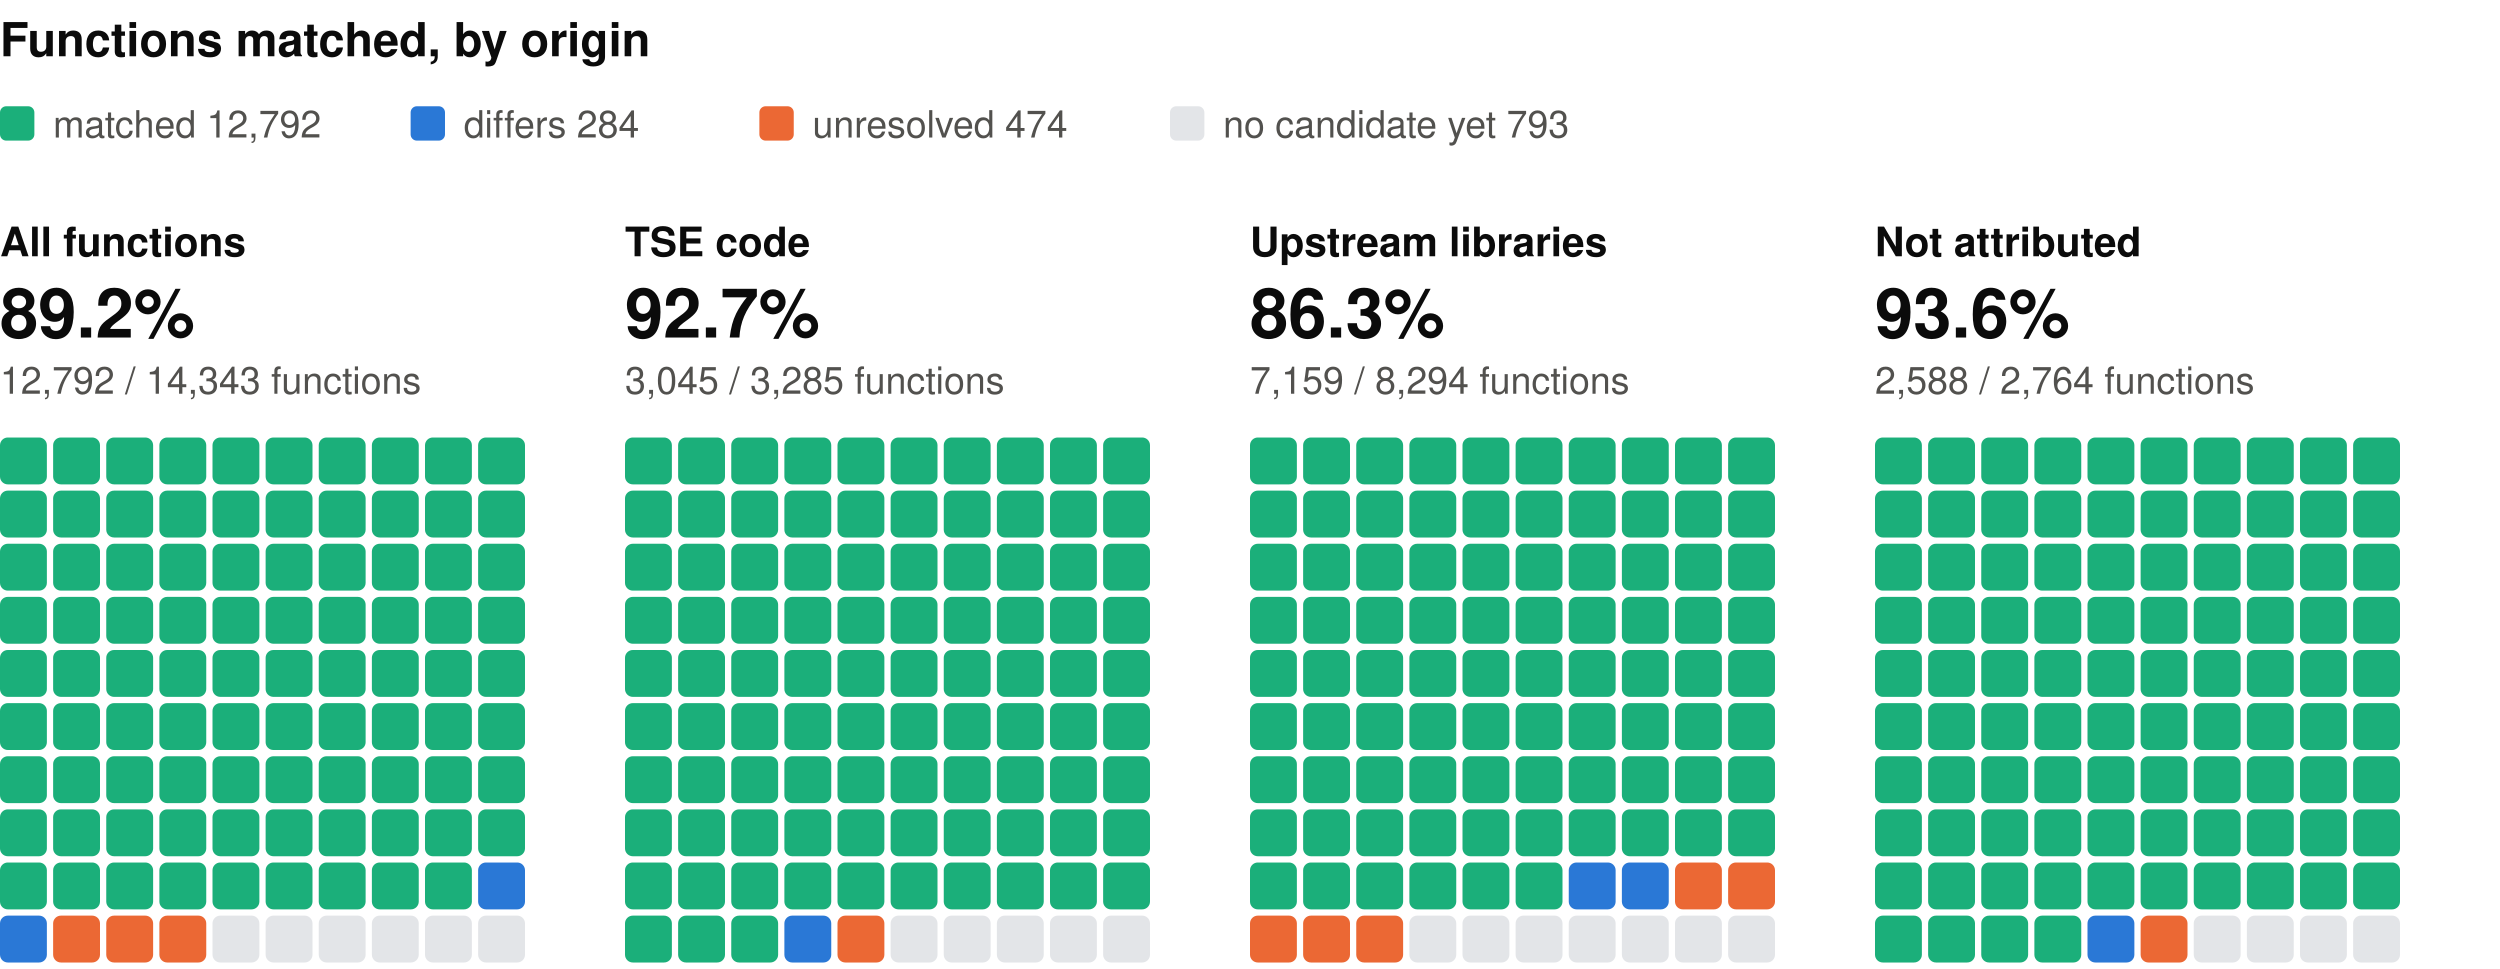
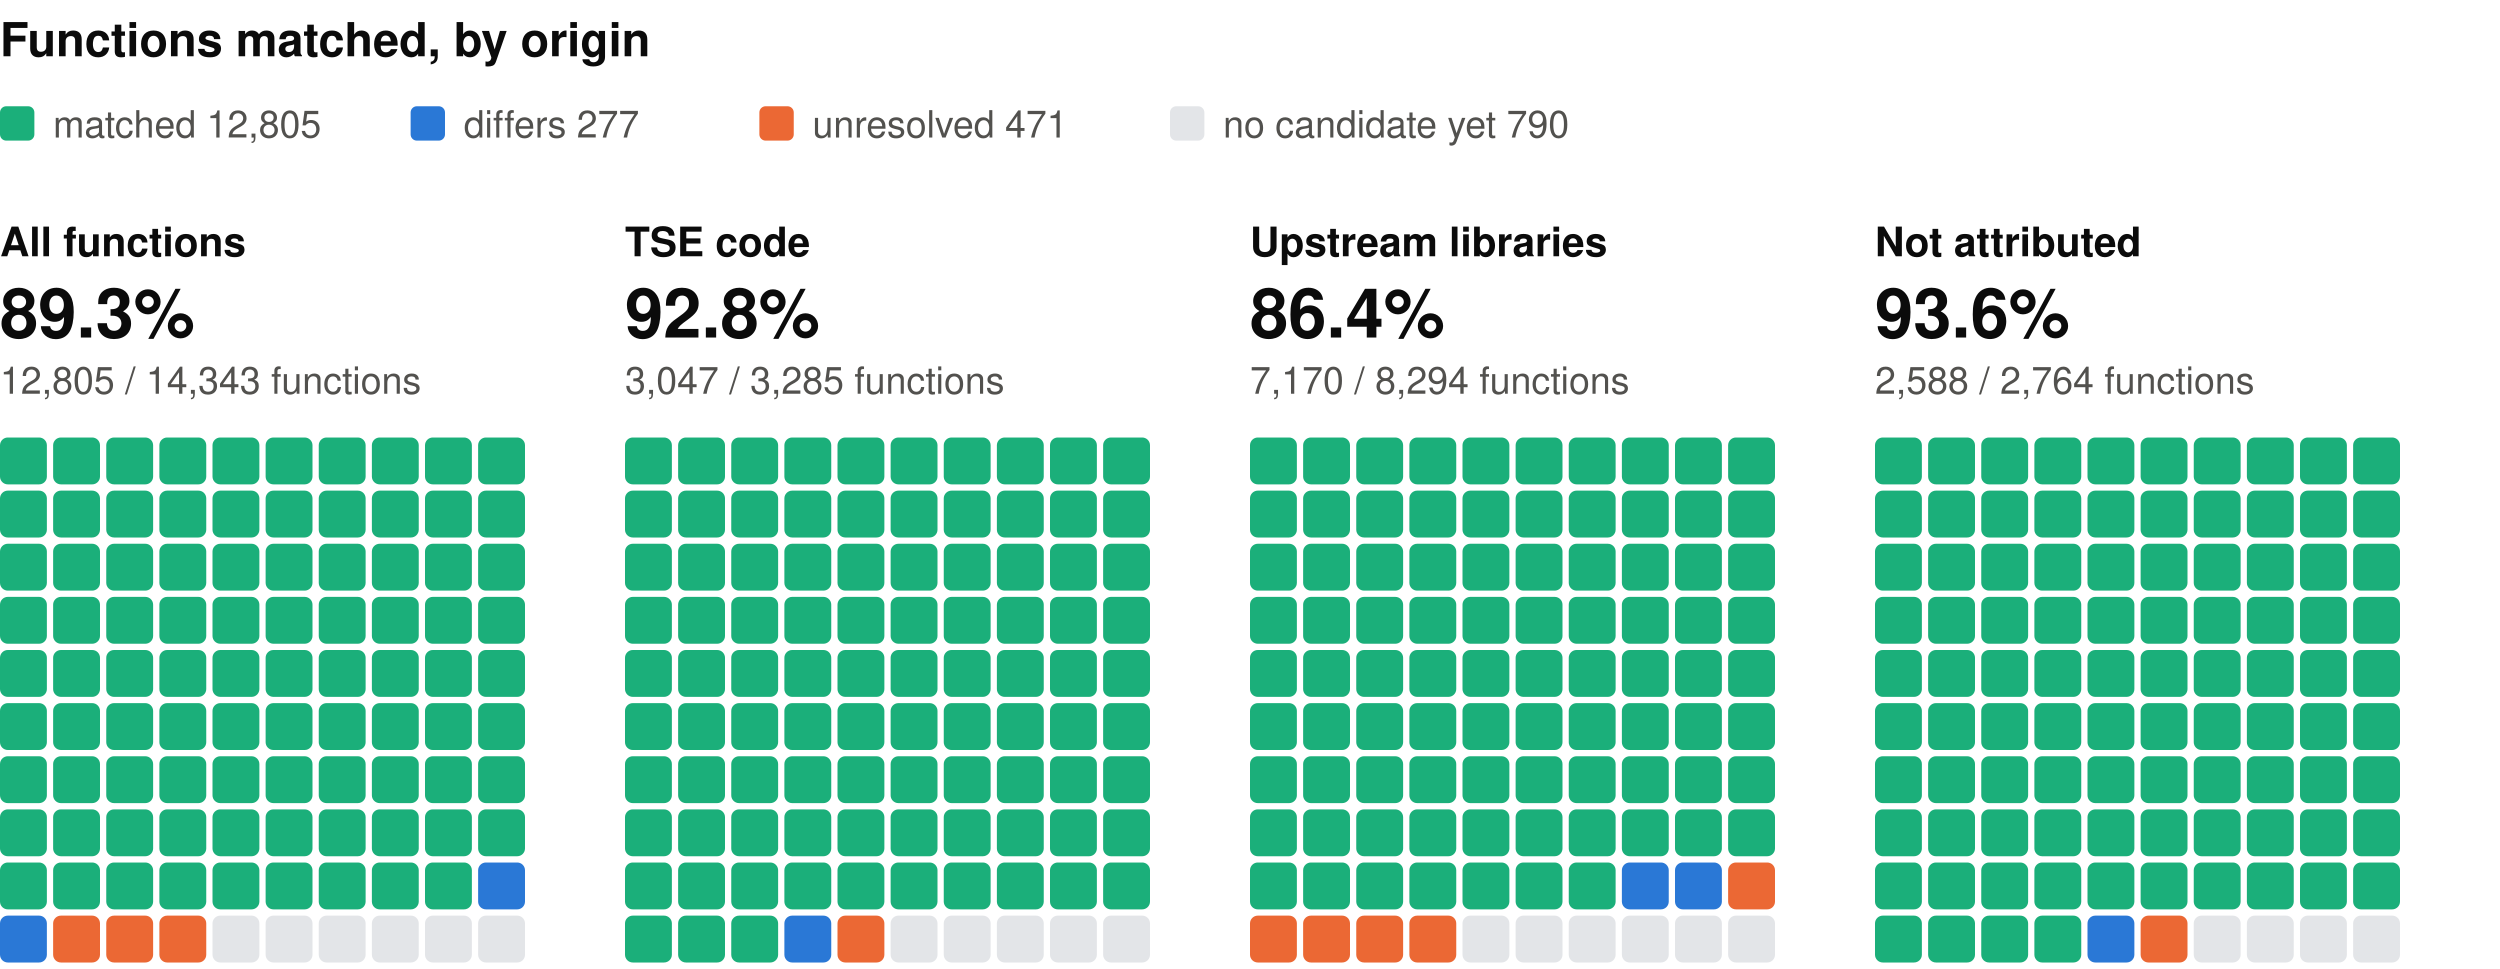
<svg xmlns="http://www.w3.org/2000/svg" width="800" height="310" viewBox="0 0 800 310" role="img" aria-label="Functions matched, by origin: one square per percent, coloured by verdict" font-family="system-ui, -apple-system, 'Segoe UI', Helvetica, Arial, sans-serif">
  <text x="0" y="18" font-size="15" fill="#0b0b0b" font-weight="600">Functions matched, by origin</text>
  <rect x="0" y="34" width="11" height="11" rx="2" fill="#1baf7a" />
-   <text x="17" y="44" font-size="12" fill="#52514e">matched 12,792</text>
+   <text x="17" y="44" font-size="12" fill="#52514e">matched 12,805</text>
  <rect x="131.4" y="34" width="11" height="11" rx="2" fill="#2a78d6" />
-   <text x="148.4" y="44" font-size="12" fill="#52514e">differs 284</text>
+   <text x="148.4" y="44" font-size="12" fill="#52514e">differs 277</text>
  <rect x="243" y="34" width="11" height="11" rx="2" fill="#eb6834" />
-   <text x="260" y="44" font-size="12" fill="#52514e">unresolved 474</text>
+   <text x="260" y="44" font-size="12" fill="#52514e">unresolved 471</text>
  <rect x="374.4" y="34" width="11" height="11" rx="2" fill="#e3e5e8" />
-   <text x="391.4" y="44" font-size="12" fill="#52514e">no candidate yet 793</text>
+   <text x="391.4" y="44" font-size="12" fill="#52514e">no candidate yet 790</text>
  <text x="0" y="82" font-size="13" fill="#0b0b0b" font-weight="600">All functions</text>
-   <text x="0" y="108" font-size="22" fill="#0b0b0b" font-weight="600">89.2%</text>
-   <text x="0" y="126" font-size="12" fill="#52514e">12,792 / 14,343 functions</text>
+   <text x="0" y="108" font-size="22" fill="#0b0b0b" font-weight="600">89.3%</text>
+   <text x="0" y="126" font-size="12" fill="#52514e">12,805 / 14,343 functions</text>
  <rect x="0" y="140" width="15" height="15" rx="2.5" fill="#1baf7a" />
  <rect x="17" y="140" width="15" height="15" rx="2.5" fill="#1baf7a" />
  <rect x="34" y="140" width="15" height="15" rx="2.5" fill="#1baf7a" />
  <rect x="51" y="140" width="15" height="15" rx="2.5" fill="#1baf7a" />
  <rect x="68" y="140" width="15" height="15" rx="2.5" fill="#1baf7a" />
  <rect x="85" y="140" width="15" height="15" rx="2.5" fill="#1baf7a" />
  <rect x="102" y="140" width="15" height="15" rx="2.5" fill="#1baf7a" />
  <rect x="119" y="140" width="15" height="15" rx="2.5" fill="#1baf7a" />
  <rect x="136" y="140" width="15" height="15" rx="2.5" fill="#1baf7a" />
  <rect x="153" y="140" width="15" height="15" rx="2.5" fill="#1baf7a" />
  <rect x="0" y="157" width="15" height="15" rx="2.5" fill="#1baf7a" />
  <rect x="17" y="157" width="15" height="15" rx="2.5" fill="#1baf7a" />
  <rect x="34" y="157" width="15" height="15" rx="2.5" fill="#1baf7a" />
  <rect x="51" y="157" width="15" height="15" rx="2.5" fill="#1baf7a" />
  <rect x="68" y="157" width="15" height="15" rx="2.5" fill="#1baf7a" />
  <rect x="85" y="157" width="15" height="15" rx="2.5" fill="#1baf7a" />
  <rect x="102" y="157" width="15" height="15" rx="2.5" fill="#1baf7a" />
  <rect x="119" y="157" width="15" height="15" rx="2.5" fill="#1baf7a" />
  <rect x="136" y="157" width="15" height="15" rx="2.5" fill="#1baf7a" />
  <rect x="153" y="157" width="15" height="15" rx="2.5" fill="#1baf7a" />
  <rect x="0" y="174" width="15" height="15" rx="2.5" fill="#1baf7a" />
  <rect x="17" y="174" width="15" height="15" rx="2.5" fill="#1baf7a" />
  <rect x="34" y="174" width="15" height="15" rx="2.5" fill="#1baf7a" />
  <rect x="51" y="174" width="15" height="15" rx="2.5" fill="#1baf7a" />
  <rect x="68" y="174" width="15" height="15" rx="2.5" fill="#1baf7a" />
  <rect x="85" y="174" width="15" height="15" rx="2.5" fill="#1baf7a" />
  <rect x="102" y="174" width="15" height="15" rx="2.5" fill="#1baf7a" />
  <rect x="119" y="174" width="15" height="15" rx="2.5" fill="#1baf7a" />
  <rect x="136" y="174" width="15" height="15" rx="2.5" fill="#1baf7a" />
  <rect x="153" y="174" width="15" height="15" rx="2.5" fill="#1baf7a" />
  <rect x="0" y="191" width="15" height="15" rx="2.5" fill="#1baf7a" />
  <rect x="17" y="191" width="15" height="15" rx="2.5" fill="#1baf7a" />
  <rect x="34" y="191" width="15" height="15" rx="2.5" fill="#1baf7a" />
  <rect x="51" y="191" width="15" height="15" rx="2.5" fill="#1baf7a" />
  <rect x="68" y="191" width="15" height="15" rx="2.5" fill="#1baf7a" />
  <rect x="85" y="191" width="15" height="15" rx="2.5" fill="#1baf7a" />
  <rect x="102" y="191" width="15" height="15" rx="2.5" fill="#1baf7a" />
  <rect x="119" y="191" width="15" height="15" rx="2.5" fill="#1baf7a" />
  <rect x="136" y="191" width="15" height="15" rx="2.5" fill="#1baf7a" />
  <rect x="153" y="191" width="15" height="15" rx="2.5" fill="#1baf7a" />
  <rect x="0" y="208" width="15" height="15" rx="2.5" fill="#1baf7a" />
  <rect x="17" y="208" width="15" height="15" rx="2.5" fill="#1baf7a" />
  <rect x="34" y="208" width="15" height="15" rx="2.5" fill="#1baf7a" />
  <rect x="51" y="208" width="15" height="15" rx="2.5" fill="#1baf7a" />
  <rect x="68" y="208" width="15" height="15" rx="2.5" fill="#1baf7a" />
  <rect x="85" y="208" width="15" height="15" rx="2.5" fill="#1baf7a" />
  <rect x="102" y="208" width="15" height="15" rx="2.5" fill="#1baf7a" />
  <rect x="119" y="208" width="15" height="15" rx="2.5" fill="#1baf7a" />
  <rect x="136" y="208" width="15" height="15" rx="2.5" fill="#1baf7a" />
  <rect x="153" y="208" width="15" height="15" rx="2.5" fill="#1baf7a" />
  <rect x="0" y="225" width="15" height="15" rx="2.5" fill="#1baf7a" />
  <rect x="17" y="225" width="15" height="15" rx="2.5" fill="#1baf7a" />
  <rect x="34" y="225" width="15" height="15" rx="2.5" fill="#1baf7a" />
  <rect x="51" y="225" width="15" height="15" rx="2.5" fill="#1baf7a" />
  <rect x="68" y="225" width="15" height="15" rx="2.5" fill="#1baf7a" />
  <rect x="85" y="225" width="15" height="15" rx="2.5" fill="#1baf7a" />
  <rect x="102" y="225" width="15" height="15" rx="2.5" fill="#1baf7a" />
  <rect x="119" y="225" width="15" height="15" rx="2.5" fill="#1baf7a" />
  <rect x="136" y="225" width="15" height="15" rx="2.5" fill="#1baf7a" />
  <rect x="153" y="225" width="15" height="15" rx="2.5" fill="#1baf7a" />
  <rect x="0" y="242" width="15" height="15" rx="2.5" fill="#1baf7a" />
  <rect x="17" y="242" width="15" height="15" rx="2.5" fill="#1baf7a" />
  <rect x="34" y="242" width="15" height="15" rx="2.5" fill="#1baf7a" />
  <rect x="51" y="242" width="15" height="15" rx="2.5" fill="#1baf7a" />
  <rect x="68" y="242" width="15" height="15" rx="2.5" fill="#1baf7a" />
  <rect x="85" y="242" width="15" height="15" rx="2.5" fill="#1baf7a" />
  <rect x="102" y="242" width="15" height="15" rx="2.5" fill="#1baf7a" />
  <rect x="119" y="242" width="15" height="15" rx="2.5" fill="#1baf7a" />
  <rect x="136" y="242" width="15" height="15" rx="2.5" fill="#1baf7a" />
  <rect x="153" y="242" width="15" height="15" rx="2.5" fill="#1baf7a" />
  <rect x="0" y="259" width="15" height="15" rx="2.5" fill="#1baf7a" />
  <rect x="17" y="259" width="15" height="15" rx="2.5" fill="#1baf7a" />
  <rect x="34" y="259" width="15" height="15" rx="2.5" fill="#1baf7a" />
  <rect x="51" y="259" width="15" height="15" rx="2.5" fill="#1baf7a" />
  <rect x="68" y="259" width="15" height="15" rx="2.5" fill="#1baf7a" />
  <rect x="85" y="259" width="15" height="15" rx="2.5" fill="#1baf7a" />
  <rect x="102" y="259" width="15" height="15" rx="2.5" fill="#1baf7a" />
  <rect x="119" y="259" width="15" height="15" rx="2.5" fill="#1baf7a" />
  <rect x="136" y="259" width="15" height="15" rx="2.5" fill="#1baf7a" />
  <rect x="153" y="259" width="15" height="15" rx="2.5" fill="#1baf7a" />
  <rect x="0" y="276" width="15" height="15" rx="2.5" fill="#1baf7a" />
  <rect x="17" y="276" width="15" height="15" rx="2.5" fill="#1baf7a" />
  <rect x="34" y="276" width="15" height="15" rx="2.5" fill="#1baf7a" />
  <rect x="51" y="276" width="15" height="15" rx="2.5" fill="#1baf7a" />
  <rect x="68" y="276" width="15" height="15" rx="2.5" fill="#1baf7a" />
  <rect x="85" y="276" width="15" height="15" rx="2.5" fill="#1baf7a" />
  <rect x="102" y="276" width="15" height="15" rx="2.5" fill="#1baf7a" />
  <rect x="119" y="276" width="15" height="15" rx="2.5" fill="#1baf7a" />
  <rect x="136" y="276" width="15" height="15" rx="2.5" fill="#1baf7a" />
  <rect x="153" y="276" width="15" height="15" rx="2.5" fill="#2a78d6" />
  <rect x="0" y="293" width="15" height="15" rx="2.5" fill="#2a78d6" />
  <rect x="17" y="293" width="15" height="15" rx="2.5" fill="#eb6834" />
  <rect x="34" y="293" width="15" height="15" rx="2.5" fill="#eb6834" />
  <rect x="51" y="293" width="15" height="15" rx="2.5" fill="#eb6834" />
  <rect x="68" y="293" width="15" height="15" rx="2.5" fill="#e3e5e8" />
  <rect x="85" y="293" width="15" height="15" rx="2.5" fill="#e3e5e8" />
  <rect x="102" y="293" width="15" height="15" rx="2.5" fill="#e3e5e8" />
  <rect x="119" y="293" width="15" height="15" rx="2.5" fill="#e3e5e8" />
  <rect x="136" y="293" width="15" height="15" rx="2.5" fill="#e3e5e8" />
  <rect x="153" y="293" width="15" height="15" rx="2.5" fill="#e3e5e8" />
  <text x="200" y="82" font-size="13" fill="#0b0b0b" font-weight="600">TSE code</text>
-   <text x="200" y="108" font-size="22" fill="#0b0b0b" font-weight="600">92.7%</text>
-   <text x="200" y="126" font-size="12" fill="#52514e">3,045 / 3,285 functions</text>
+   <text x="200" y="108" font-size="22" fill="#0b0b0b" font-weight="600">92.8%</text>
+   <text x="200" y="126" font-size="12" fill="#52514e">3,047 / 3,285 functions</text>
  <rect x="200" y="140" width="15" height="15" rx="2.5" fill="#1baf7a" />
  <rect x="217" y="140" width="15" height="15" rx="2.5" fill="#1baf7a" />
  <rect x="234" y="140" width="15" height="15" rx="2.5" fill="#1baf7a" />
  <rect x="251" y="140" width="15" height="15" rx="2.5" fill="#1baf7a" />
  <rect x="268" y="140" width="15" height="15" rx="2.5" fill="#1baf7a" />
  <rect x="285" y="140" width="15" height="15" rx="2.5" fill="#1baf7a" />
  <rect x="302" y="140" width="15" height="15" rx="2.5" fill="#1baf7a" />
  <rect x="319" y="140" width="15" height="15" rx="2.5" fill="#1baf7a" />
  <rect x="336" y="140" width="15" height="15" rx="2.5" fill="#1baf7a" />
  <rect x="353" y="140" width="15" height="15" rx="2.5" fill="#1baf7a" />
  <rect x="200" y="157" width="15" height="15" rx="2.5" fill="#1baf7a" />
  <rect x="217" y="157" width="15" height="15" rx="2.5" fill="#1baf7a" />
  <rect x="234" y="157" width="15" height="15" rx="2.5" fill="#1baf7a" />
  <rect x="251" y="157" width="15" height="15" rx="2.5" fill="#1baf7a" />
  <rect x="268" y="157" width="15" height="15" rx="2.5" fill="#1baf7a" />
  <rect x="285" y="157" width="15" height="15" rx="2.5" fill="#1baf7a" />
  <rect x="302" y="157" width="15" height="15" rx="2.5" fill="#1baf7a" />
  <rect x="319" y="157" width="15" height="15" rx="2.5" fill="#1baf7a" />
  <rect x="336" y="157" width="15" height="15" rx="2.5" fill="#1baf7a" />
  <rect x="353" y="157" width="15" height="15" rx="2.5" fill="#1baf7a" />
  <rect x="200" y="174" width="15" height="15" rx="2.5" fill="#1baf7a" />
  <rect x="217" y="174" width="15" height="15" rx="2.5" fill="#1baf7a" />
  <rect x="234" y="174" width="15" height="15" rx="2.5" fill="#1baf7a" />
  <rect x="251" y="174" width="15" height="15" rx="2.5" fill="#1baf7a" />
  <rect x="268" y="174" width="15" height="15" rx="2.5" fill="#1baf7a" />
  <rect x="285" y="174" width="15" height="15" rx="2.5" fill="#1baf7a" />
  <rect x="302" y="174" width="15" height="15" rx="2.5" fill="#1baf7a" />
  <rect x="319" y="174" width="15" height="15" rx="2.5" fill="#1baf7a" />
  <rect x="336" y="174" width="15" height="15" rx="2.5" fill="#1baf7a" />
  <rect x="353" y="174" width="15" height="15" rx="2.5" fill="#1baf7a" />
  <rect x="200" y="191" width="15" height="15" rx="2.5" fill="#1baf7a" />
  <rect x="217" y="191" width="15" height="15" rx="2.5" fill="#1baf7a" />
  <rect x="234" y="191" width="15" height="15" rx="2.5" fill="#1baf7a" />
  <rect x="251" y="191" width="15" height="15" rx="2.5" fill="#1baf7a" />
  <rect x="268" y="191" width="15" height="15" rx="2.5" fill="#1baf7a" />
  <rect x="285" y="191" width="15" height="15" rx="2.5" fill="#1baf7a" />
  <rect x="302" y="191" width="15" height="15" rx="2.5" fill="#1baf7a" />
  <rect x="319" y="191" width="15" height="15" rx="2.5" fill="#1baf7a" />
  <rect x="336" y="191" width="15" height="15" rx="2.5" fill="#1baf7a" />
  <rect x="353" y="191" width="15" height="15" rx="2.5" fill="#1baf7a" />
  <rect x="200" y="208" width="15" height="15" rx="2.5" fill="#1baf7a" />
  <rect x="217" y="208" width="15" height="15" rx="2.5" fill="#1baf7a" />
  <rect x="234" y="208" width="15" height="15" rx="2.5" fill="#1baf7a" />
  <rect x="251" y="208" width="15" height="15" rx="2.5" fill="#1baf7a" />
  <rect x="268" y="208" width="15" height="15" rx="2.5" fill="#1baf7a" />
  <rect x="285" y="208" width="15" height="15" rx="2.5" fill="#1baf7a" />
  <rect x="302" y="208" width="15" height="15" rx="2.5" fill="#1baf7a" />
  <rect x="319" y="208" width="15" height="15" rx="2.5" fill="#1baf7a" />
  <rect x="336" y="208" width="15" height="15" rx="2.5" fill="#1baf7a" />
  <rect x="353" y="208" width="15" height="15" rx="2.5" fill="#1baf7a" />
  <rect x="200" y="225" width="15" height="15" rx="2.5" fill="#1baf7a" />
  <rect x="217" y="225" width="15" height="15" rx="2.5" fill="#1baf7a" />
  <rect x="234" y="225" width="15" height="15" rx="2.5" fill="#1baf7a" />
  <rect x="251" y="225" width="15" height="15" rx="2.5" fill="#1baf7a" />
  <rect x="268" y="225" width="15" height="15" rx="2.5" fill="#1baf7a" />
  <rect x="285" y="225" width="15" height="15" rx="2.5" fill="#1baf7a" />
  <rect x="302" y="225" width="15" height="15" rx="2.5" fill="#1baf7a" />
  <rect x="319" y="225" width="15" height="15" rx="2.5" fill="#1baf7a" />
  <rect x="336" y="225" width="15" height="15" rx="2.5" fill="#1baf7a" />
  <rect x="353" y="225" width="15" height="15" rx="2.5" fill="#1baf7a" />
  <rect x="200" y="242" width="15" height="15" rx="2.5" fill="#1baf7a" />
  <rect x="217" y="242" width="15" height="15" rx="2.5" fill="#1baf7a" />
  <rect x="234" y="242" width="15" height="15" rx="2.5" fill="#1baf7a" />
  <rect x="251" y="242" width="15" height="15" rx="2.5" fill="#1baf7a" />
  <rect x="268" y="242" width="15" height="15" rx="2.5" fill="#1baf7a" />
  <rect x="285" y="242" width="15" height="15" rx="2.5" fill="#1baf7a" />
  <rect x="302" y="242" width="15" height="15" rx="2.5" fill="#1baf7a" />
  <rect x="319" y="242" width="15" height="15" rx="2.5" fill="#1baf7a" />
  <rect x="336" y="242" width="15" height="15" rx="2.5" fill="#1baf7a" />
  <rect x="353" y="242" width="15" height="15" rx="2.5" fill="#1baf7a" />
  <rect x="200" y="259" width="15" height="15" rx="2.5" fill="#1baf7a" />
  <rect x="217" y="259" width="15" height="15" rx="2.5" fill="#1baf7a" />
  <rect x="234" y="259" width="15" height="15" rx="2.5" fill="#1baf7a" />
  <rect x="251" y="259" width="15" height="15" rx="2.5" fill="#1baf7a" />
  <rect x="268" y="259" width="15" height="15" rx="2.5" fill="#1baf7a" />
  <rect x="285" y="259" width="15" height="15" rx="2.5" fill="#1baf7a" />
  <rect x="302" y="259" width="15" height="15" rx="2.5" fill="#1baf7a" />
  <rect x="319" y="259" width="15" height="15" rx="2.5" fill="#1baf7a" />
  <rect x="336" y="259" width="15" height="15" rx="2.5" fill="#1baf7a" />
  <rect x="353" y="259" width="15" height="15" rx="2.5" fill="#1baf7a" />
  <rect x="200" y="276" width="15" height="15" rx="2.5" fill="#1baf7a" />
  <rect x="217" y="276" width="15" height="15" rx="2.5" fill="#1baf7a" />
  <rect x="234" y="276" width="15" height="15" rx="2.5" fill="#1baf7a" />
  <rect x="251" y="276" width="15" height="15" rx="2.5" fill="#1baf7a" />
  <rect x="268" y="276" width="15" height="15" rx="2.5" fill="#1baf7a" />
  <rect x="285" y="276" width="15" height="15" rx="2.5" fill="#1baf7a" />
  <rect x="302" y="276" width="15" height="15" rx="2.5" fill="#1baf7a" />
  <rect x="319" y="276" width="15" height="15" rx="2.5" fill="#1baf7a" />
  <rect x="336" y="276" width="15" height="15" rx="2.5" fill="#1baf7a" />
  <rect x="353" y="276" width="15" height="15" rx="2.5" fill="#1baf7a" />
  <rect x="200" y="293" width="15" height="15" rx="2.5" fill="#1baf7a" />
  <rect x="217" y="293" width="15" height="15" rx="2.5" fill="#1baf7a" />
  <rect x="234" y="293" width="15" height="15" rx="2.5" fill="#1baf7a" />
  <rect x="251" y="293" width="15" height="15" rx="2.5" fill="#2a78d6" />
  <rect x="268" y="293" width="15" height="15" rx="2.5" fill="#eb6834" />
  <rect x="285" y="293" width="15" height="15" rx="2.5" fill="#e3e5e8" />
  <rect x="302" y="293" width="15" height="15" rx="2.5" fill="#e3e5e8" />
  <rect x="319" y="293" width="15" height="15" rx="2.5" fill="#e3e5e8" />
  <rect x="336" y="293" width="15" height="15" rx="2.5" fill="#e3e5e8" />
  <rect x="353" y="293" width="15" height="15" rx="2.5" fill="#e3e5e8" />
  <text x="400" y="82" font-size="13" fill="#0b0b0b" font-weight="600">Upstream libraries</text>
-   <text x="400" y="108" font-size="22" fill="#0b0b0b" font-weight="600">86.3%</text>
-   <text x="400" y="126" font-size="12" fill="#52514e">7,159 / 8,294 functions</text>
+   <text x="400" y="108" font-size="22" fill="#0b0b0b" font-weight="600">86.4%</text>
+   <text x="400" y="126" font-size="12" fill="#52514e">7,170 / 8,294 functions</text>
  <rect x="400" y="140" width="15" height="15" rx="2.5" fill="#1baf7a" />
  <rect x="417" y="140" width="15" height="15" rx="2.5" fill="#1baf7a" />
  <rect x="434" y="140" width="15" height="15" rx="2.5" fill="#1baf7a" />
  <rect x="451" y="140" width="15" height="15" rx="2.5" fill="#1baf7a" />
  <rect x="468" y="140" width="15" height="15" rx="2.5" fill="#1baf7a" />
  <rect x="485" y="140" width="15" height="15" rx="2.5" fill="#1baf7a" />
  <rect x="502" y="140" width="15" height="15" rx="2.5" fill="#1baf7a" />
  <rect x="519" y="140" width="15" height="15" rx="2.5" fill="#1baf7a" />
  <rect x="536" y="140" width="15" height="15" rx="2.5" fill="#1baf7a" />
  <rect x="553" y="140" width="15" height="15" rx="2.5" fill="#1baf7a" />
  <rect x="400" y="157" width="15" height="15" rx="2.5" fill="#1baf7a" />
  <rect x="417" y="157" width="15" height="15" rx="2.5" fill="#1baf7a" />
  <rect x="434" y="157" width="15" height="15" rx="2.5" fill="#1baf7a" />
  <rect x="451" y="157" width="15" height="15" rx="2.5" fill="#1baf7a" />
  <rect x="468" y="157" width="15" height="15" rx="2.5" fill="#1baf7a" />
  <rect x="485" y="157" width="15" height="15" rx="2.5" fill="#1baf7a" />
  <rect x="502" y="157" width="15" height="15" rx="2.5" fill="#1baf7a" />
  <rect x="519" y="157" width="15" height="15" rx="2.5" fill="#1baf7a" />
  <rect x="536" y="157" width="15" height="15" rx="2.5" fill="#1baf7a" />
  <rect x="553" y="157" width="15" height="15" rx="2.5" fill="#1baf7a" />
  <rect x="400" y="174" width="15" height="15" rx="2.5" fill="#1baf7a" />
  <rect x="417" y="174" width="15" height="15" rx="2.5" fill="#1baf7a" />
  <rect x="434" y="174" width="15" height="15" rx="2.5" fill="#1baf7a" />
  <rect x="451" y="174" width="15" height="15" rx="2.5" fill="#1baf7a" />
  <rect x="468" y="174" width="15" height="15" rx="2.5" fill="#1baf7a" />
  <rect x="485" y="174" width="15" height="15" rx="2.5" fill="#1baf7a" />
  <rect x="502" y="174" width="15" height="15" rx="2.5" fill="#1baf7a" />
  <rect x="519" y="174" width="15" height="15" rx="2.5" fill="#1baf7a" />
  <rect x="536" y="174" width="15" height="15" rx="2.5" fill="#1baf7a" />
  <rect x="553" y="174" width="15" height="15" rx="2.5" fill="#1baf7a" />
  <rect x="400" y="191" width="15" height="15" rx="2.5" fill="#1baf7a" />
  <rect x="417" y="191" width="15" height="15" rx="2.5" fill="#1baf7a" />
  <rect x="434" y="191" width="15" height="15" rx="2.5" fill="#1baf7a" />
  <rect x="451" y="191" width="15" height="15" rx="2.5" fill="#1baf7a" />
  <rect x="468" y="191" width="15" height="15" rx="2.5" fill="#1baf7a" />
  <rect x="485" y="191" width="15" height="15" rx="2.5" fill="#1baf7a" />
  <rect x="502" y="191" width="15" height="15" rx="2.5" fill="#1baf7a" />
  <rect x="519" y="191" width="15" height="15" rx="2.5" fill="#1baf7a" />
  <rect x="536" y="191" width="15" height="15" rx="2.5" fill="#1baf7a" />
  <rect x="553" y="191" width="15" height="15" rx="2.5" fill="#1baf7a" />
  <rect x="400" y="208" width="15" height="15" rx="2.5" fill="#1baf7a" />
  <rect x="417" y="208" width="15" height="15" rx="2.5" fill="#1baf7a" />
  <rect x="434" y="208" width="15" height="15" rx="2.5" fill="#1baf7a" />
  <rect x="451" y="208" width="15" height="15" rx="2.5" fill="#1baf7a" />
  <rect x="468" y="208" width="15" height="15" rx="2.5" fill="#1baf7a" />
  <rect x="485" y="208" width="15" height="15" rx="2.5" fill="#1baf7a" />
  <rect x="502" y="208" width="15" height="15" rx="2.5" fill="#1baf7a" />
  <rect x="519" y="208" width="15" height="15" rx="2.5" fill="#1baf7a" />
  <rect x="536" y="208" width="15" height="15" rx="2.5" fill="#1baf7a" />
  <rect x="553" y="208" width="15" height="15" rx="2.5" fill="#1baf7a" />
  <rect x="400" y="225" width="15" height="15" rx="2.5" fill="#1baf7a" />
  <rect x="417" y="225" width="15" height="15" rx="2.5" fill="#1baf7a" />
  <rect x="434" y="225" width="15" height="15" rx="2.5" fill="#1baf7a" />
  <rect x="451" y="225" width="15" height="15" rx="2.5" fill="#1baf7a" />
  <rect x="468" y="225" width="15" height="15" rx="2.5" fill="#1baf7a" />
  <rect x="485" y="225" width="15" height="15" rx="2.5" fill="#1baf7a" />
  <rect x="502" y="225" width="15" height="15" rx="2.5" fill="#1baf7a" />
  <rect x="519" y="225" width="15" height="15" rx="2.5" fill="#1baf7a" />
  <rect x="536" y="225" width="15" height="15" rx="2.5" fill="#1baf7a" />
  <rect x="553" y="225" width="15" height="15" rx="2.5" fill="#1baf7a" />
  <rect x="400" y="242" width="15" height="15" rx="2.5" fill="#1baf7a" />
  <rect x="417" y="242" width="15" height="15" rx="2.5" fill="#1baf7a" />
  <rect x="434" y="242" width="15" height="15" rx="2.5" fill="#1baf7a" />
  <rect x="451" y="242" width="15" height="15" rx="2.5" fill="#1baf7a" />
  <rect x="468" y="242" width="15" height="15" rx="2.5" fill="#1baf7a" />
  <rect x="485" y="242" width="15" height="15" rx="2.5" fill="#1baf7a" />
  <rect x="502" y="242" width="15" height="15" rx="2.5" fill="#1baf7a" />
  <rect x="519" y="242" width="15" height="15" rx="2.5" fill="#1baf7a" />
  <rect x="536" y="242" width="15" height="15" rx="2.5" fill="#1baf7a" />
  <rect x="553" y="242" width="15" height="15" rx="2.5" fill="#1baf7a" />
  <rect x="400" y="259" width="15" height="15" rx="2.5" fill="#1baf7a" />
  <rect x="417" y="259" width="15" height="15" rx="2.5" fill="#1baf7a" />
  <rect x="434" y="259" width="15" height="15" rx="2.5" fill="#1baf7a" />
  <rect x="451" y="259" width="15" height="15" rx="2.5" fill="#1baf7a" />
  <rect x="468" y="259" width="15" height="15" rx="2.5" fill="#1baf7a" />
  <rect x="485" y="259" width="15" height="15" rx="2.5" fill="#1baf7a" />
  <rect x="502" y="259" width="15" height="15" rx="2.5" fill="#1baf7a" />
  <rect x="519" y="259" width="15" height="15" rx="2.5" fill="#1baf7a" />
  <rect x="536" y="259" width="15" height="15" rx="2.5" fill="#1baf7a" />
  <rect x="553" y="259" width="15" height="15" rx="2.5" fill="#1baf7a" />
  <rect x="400" y="276" width="15" height="15" rx="2.5" fill="#1baf7a" />
  <rect x="417" y="276" width="15" height="15" rx="2.5" fill="#1baf7a" />
  <rect x="434" y="276" width="15" height="15" rx="2.5" fill="#1baf7a" />
  <rect x="451" y="276" width="15" height="15" rx="2.5" fill="#1baf7a" />
  <rect x="468" y="276" width="15" height="15" rx="2.5" fill="#1baf7a" />
  <rect x="485" y="276" width="15" height="15" rx="2.5" fill="#1baf7a" />
-   <rect x="502" y="276" width="15" height="15" rx="2.5" fill="#2a78d6" />
+   <rect x="502" y="276" width="15" height="15" rx="2.5" fill="#1baf7a" />
  <rect x="519" y="276" width="15" height="15" rx="2.5" fill="#2a78d6" />
-   <rect x="536" y="276" width="15" height="15" rx="2.5" fill="#eb6834" />
+   <rect x="536" y="276" width="15" height="15" rx="2.5" fill="#2a78d6" />
  <rect x="553" y="276" width="15" height="15" rx="2.5" fill="#eb6834" />
  <rect x="400" y="293" width="15" height="15" rx="2.5" fill="#eb6834" />
  <rect x="417" y="293" width="15" height="15" rx="2.5" fill="#eb6834" />
  <rect x="434" y="293" width="15" height="15" rx="2.5" fill="#eb6834" />
-   <rect x="451" y="293" width="15" height="15" rx="2.5" fill="#e3e5e8" />
+   <rect x="451" y="293" width="15" height="15" rx="2.5" fill="#eb6834" />
  <rect x="468" y="293" width="15" height="15" rx="2.5" fill="#e3e5e8" />
  <rect x="485" y="293" width="15" height="15" rx="2.5" fill="#e3e5e8" />
  <rect x="502" y="293" width="15" height="15" rx="2.5" fill="#e3e5e8" />
  <rect x="519" y="293" width="15" height="15" rx="2.5" fill="#e3e5e8" />
  <rect x="536" y="293" width="15" height="15" rx="2.5" fill="#e3e5e8" />
  <rect x="553" y="293" width="15" height="15" rx="2.5" fill="#e3e5e8" />
  <text x="600" y="82" font-size="13" fill="#0b0b0b" font-weight="600">Not attributed</text>
  <text x="600" y="108" font-size="22" fill="#0b0b0b" font-weight="600">93.6%</text>
  <text x="600" y="126" font-size="12" fill="#52514e">2,588 / 2,764 functions</text>
  <rect x="600" y="140" width="15" height="15" rx="2.5" fill="#1baf7a" />
  <rect x="617" y="140" width="15" height="15" rx="2.5" fill="#1baf7a" />
  <rect x="634" y="140" width="15" height="15" rx="2.5" fill="#1baf7a" />
  <rect x="651" y="140" width="15" height="15" rx="2.5" fill="#1baf7a" />
  <rect x="668" y="140" width="15" height="15" rx="2.5" fill="#1baf7a" />
  <rect x="685" y="140" width="15" height="15" rx="2.5" fill="#1baf7a" />
  <rect x="702" y="140" width="15" height="15" rx="2.5" fill="#1baf7a" />
  <rect x="719" y="140" width="15" height="15" rx="2.5" fill="#1baf7a" />
  <rect x="736" y="140" width="15" height="15" rx="2.5" fill="#1baf7a" />
  <rect x="753" y="140" width="15" height="15" rx="2.5" fill="#1baf7a" />
  <rect x="600" y="157" width="15" height="15" rx="2.5" fill="#1baf7a" />
  <rect x="617" y="157" width="15" height="15" rx="2.5" fill="#1baf7a" />
  <rect x="634" y="157" width="15" height="15" rx="2.5" fill="#1baf7a" />
  <rect x="651" y="157" width="15" height="15" rx="2.5" fill="#1baf7a" />
  <rect x="668" y="157" width="15" height="15" rx="2.5" fill="#1baf7a" />
  <rect x="685" y="157" width="15" height="15" rx="2.5" fill="#1baf7a" />
  <rect x="702" y="157" width="15" height="15" rx="2.5" fill="#1baf7a" />
  <rect x="719" y="157" width="15" height="15" rx="2.5" fill="#1baf7a" />
  <rect x="736" y="157" width="15" height="15" rx="2.5" fill="#1baf7a" />
  <rect x="753" y="157" width="15" height="15" rx="2.5" fill="#1baf7a" />
  <rect x="600" y="174" width="15" height="15" rx="2.5" fill="#1baf7a" />
  <rect x="617" y="174" width="15" height="15" rx="2.5" fill="#1baf7a" />
  <rect x="634" y="174" width="15" height="15" rx="2.5" fill="#1baf7a" />
  <rect x="651" y="174" width="15" height="15" rx="2.5" fill="#1baf7a" />
  <rect x="668" y="174" width="15" height="15" rx="2.5" fill="#1baf7a" />
  <rect x="685" y="174" width="15" height="15" rx="2.5" fill="#1baf7a" />
  <rect x="702" y="174" width="15" height="15" rx="2.5" fill="#1baf7a" />
  <rect x="719" y="174" width="15" height="15" rx="2.5" fill="#1baf7a" />
  <rect x="736" y="174" width="15" height="15" rx="2.5" fill="#1baf7a" />
  <rect x="753" y="174" width="15" height="15" rx="2.5" fill="#1baf7a" />
  <rect x="600" y="191" width="15" height="15" rx="2.5" fill="#1baf7a" />
  <rect x="617" y="191" width="15" height="15" rx="2.5" fill="#1baf7a" />
  <rect x="634" y="191" width="15" height="15" rx="2.5" fill="#1baf7a" />
  <rect x="651" y="191" width="15" height="15" rx="2.5" fill="#1baf7a" />
  <rect x="668" y="191" width="15" height="15" rx="2.5" fill="#1baf7a" />
  <rect x="685" y="191" width="15" height="15" rx="2.5" fill="#1baf7a" />
  <rect x="702" y="191" width="15" height="15" rx="2.5" fill="#1baf7a" />
  <rect x="719" y="191" width="15" height="15" rx="2.5" fill="#1baf7a" />
  <rect x="736" y="191" width="15" height="15" rx="2.5" fill="#1baf7a" />
  <rect x="753" y="191" width="15" height="15" rx="2.5" fill="#1baf7a" />
  <rect x="600" y="208" width="15" height="15" rx="2.5" fill="#1baf7a" />
  <rect x="617" y="208" width="15" height="15" rx="2.5" fill="#1baf7a" />
  <rect x="634" y="208" width="15" height="15" rx="2.5" fill="#1baf7a" />
  <rect x="651" y="208" width="15" height="15" rx="2.5" fill="#1baf7a" />
  <rect x="668" y="208" width="15" height="15" rx="2.5" fill="#1baf7a" />
  <rect x="685" y="208" width="15" height="15" rx="2.5" fill="#1baf7a" />
  <rect x="702" y="208" width="15" height="15" rx="2.5" fill="#1baf7a" />
  <rect x="719" y="208" width="15" height="15" rx="2.5" fill="#1baf7a" />
  <rect x="736" y="208" width="15" height="15" rx="2.5" fill="#1baf7a" />
  <rect x="753" y="208" width="15" height="15" rx="2.5" fill="#1baf7a" />
  <rect x="600" y="225" width="15" height="15" rx="2.5" fill="#1baf7a" />
  <rect x="617" y="225" width="15" height="15" rx="2.5" fill="#1baf7a" />
  <rect x="634" y="225" width="15" height="15" rx="2.5" fill="#1baf7a" />
  <rect x="651" y="225" width="15" height="15" rx="2.5" fill="#1baf7a" />
  <rect x="668" y="225" width="15" height="15" rx="2.5" fill="#1baf7a" />
  <rect x="685" y="225" width="15" height="15" rx="2.5" fill="#1baf7a" />
  <rect x="702" y="225" width="15" height="15" rx="2.5" fill="#1baf7a" />
  <rect x="719" y="225" width="15" height="15" rx="2.5" fill="#1baf7a" />
  <rect x="736" y="225" width="15" height="15" rx="2.5" fill="#1baf7a" />
  <rect x="753" y="225" width="15" height="15" rx="2.5" fill="#1baf7a" />
  <rect x="600" y="242" width="15" height="15" rx="2.5" fill="#1baf7a" />
  <rect x="617" y="242" width="15" height="15" rx="2.5" fill="#1baf7a" />
  <rect x="634" y="242" width="15" height="15" rx="2.5" fill="#1baf7a" />
  <rect x="651" y="242" width="15" height="15" rx="2.5" fill="#1baf7a" />
  <rect x="668" y="242" width="15" height="15" rx="2.5" fill="#1baf7a" />
  <rect x="685" y="242" width="15" height="15" rx="2.5" fill="#1baf7a" />
  <rect x="702" y="242" width="15" height="15" rx="2.5" fill="#1baf7a" />
  <rect x="719" y="242" width="15" height="15" rx="2.5" fill="#1baf7a" />
  <rect x="736" y="242" width="15" height="15" rx="2.5" fill="#1baf7a" />
  <rect x="753" y="242" width="15" height="15" rx="2.5" fill="#1baf7a" />
  <rect x="600" y="259" width="15" height="15" rx="2.5" fill="#1baf7a" />
  <rect x="617" y="259" width="15" height="15" rx="2.5" fill="#1baf7a" />
  <rect x="634" y="259" width="15" height="15" rx="2.5" fill="#1baf7a" />
  <rect x="651" y="259" width="15" height="15" rx="2.5" fill="#1baf7a" />
  <rect x="668" y="259" width="15" height="15" rx="2.5" fill="#1baf7a" />
  <rect x="685" y="259" width="15" height="15" rx="2.5" fill="#1baf7a" />
  <rect x="702" y="259" width="15" height="15" rx="2.5" fill="#1baf7a" />
  <rect x="719" y="259" width="15" height="15" rx="2.5" fill="#1baf7a" />
  <rect x="736" y="259" width="15" height="15" rx="2.5" fill="#1baf7a" />
  <rect x="753" y="259" width="15" height="15" rx="2.5" fill="#1baf7a" />
  <rect x="600" y="276" width="15" height="15" rx="2.5" fill="#1baf7a" />
  <rect x="617" y="276" width="15" height="15" rx="2.5" fill="#1baf7a" />
  <rect x="634" y="276" width="15" height="15" rx="2.5" fill="#1baf7a" />
  <rect x="651" y="276" width="15" height="15" rx="2.5" fill="#1baf7a" />
  <rect x="668" y="276" width="15" height="15" rx="2.5" fill="#1baf7a" />
  <rect x="685" y="276" width="15" height="15" rx="2.5" fill="#1baf7a" />
  <rect x="702" y="276" width="15" height="15" rx="2.5" fill="#1baf7a" />
  <rect x="719" y="276" width="15" height="15" rx="2.5" fill="#1baf7a" />
  <rect x="736" y="276" width="15" height="15" rx="2.5" fill="#1baf7a" />
  <rect x="753" y="276" width="15" height="15" rx="2.5" fill="#1baf7a" />
  <rect x="600" y="293" width="15" height="15" rx="2.5" fill="#1baf7a" />
  <rect x="617" y="293" width="15" height="15" rx="2.5" fill="#1baf7a" />
  <rect x="634" y="293" width="15" height="15" rx="2.5" fill="#1baf7a" />
  <rect x="651" y="293" width="15" height="15" rx="2.5" fill="#1baf7a" />
  <rect x="668" y="293" width="15" height="15" rx="2.5" fill="#2a78d6" />
  <rect x="685" y="293" width="15" height="15" rx="2.5" fill="#eb6834" />
  <rect x="702" y="293" width="15" height="15" rx="2.5" fill="#e3e5e8" />
  <rect x="719" y="293" width="15" height="15" rx="2.5" fill="#e3e5e8" />
  <rect x="736" y="293" width="15" height="15" rx="2.5" fill="#e3e5e8" />
  <rect x="753" y="293" width="15" height="15" rx="2.5" fill="#e3e5e8" />
</svg>
